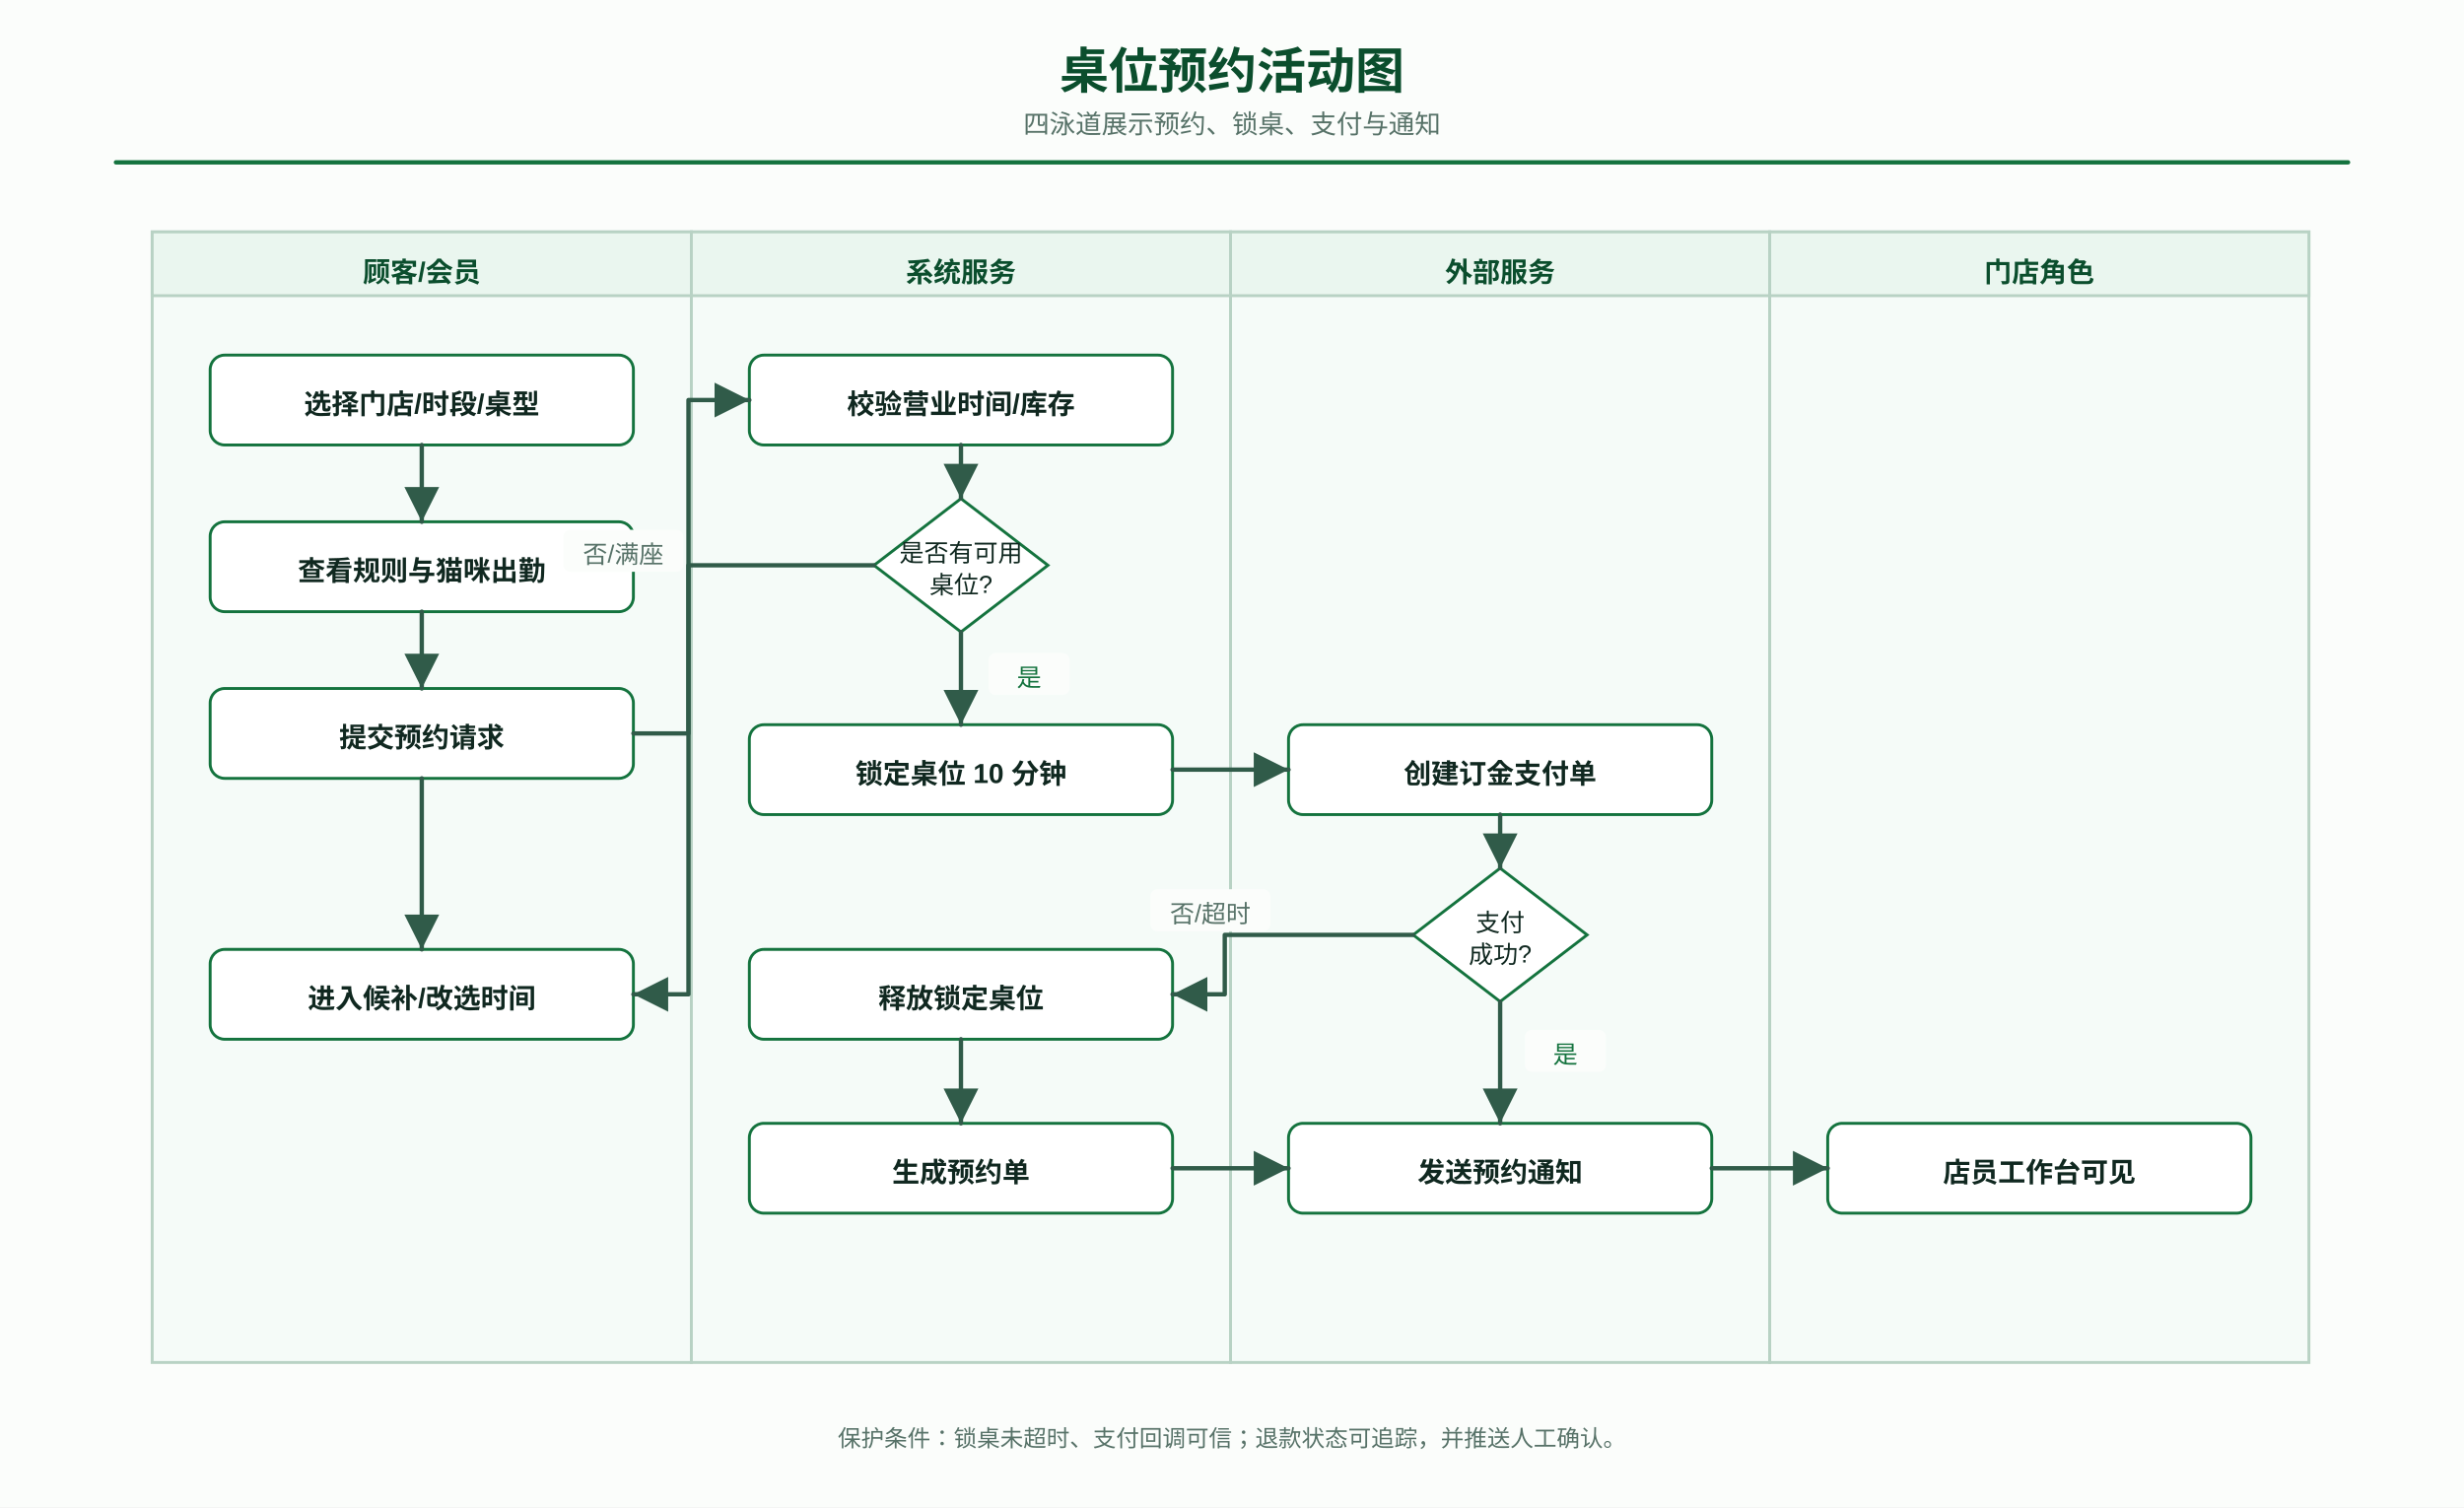
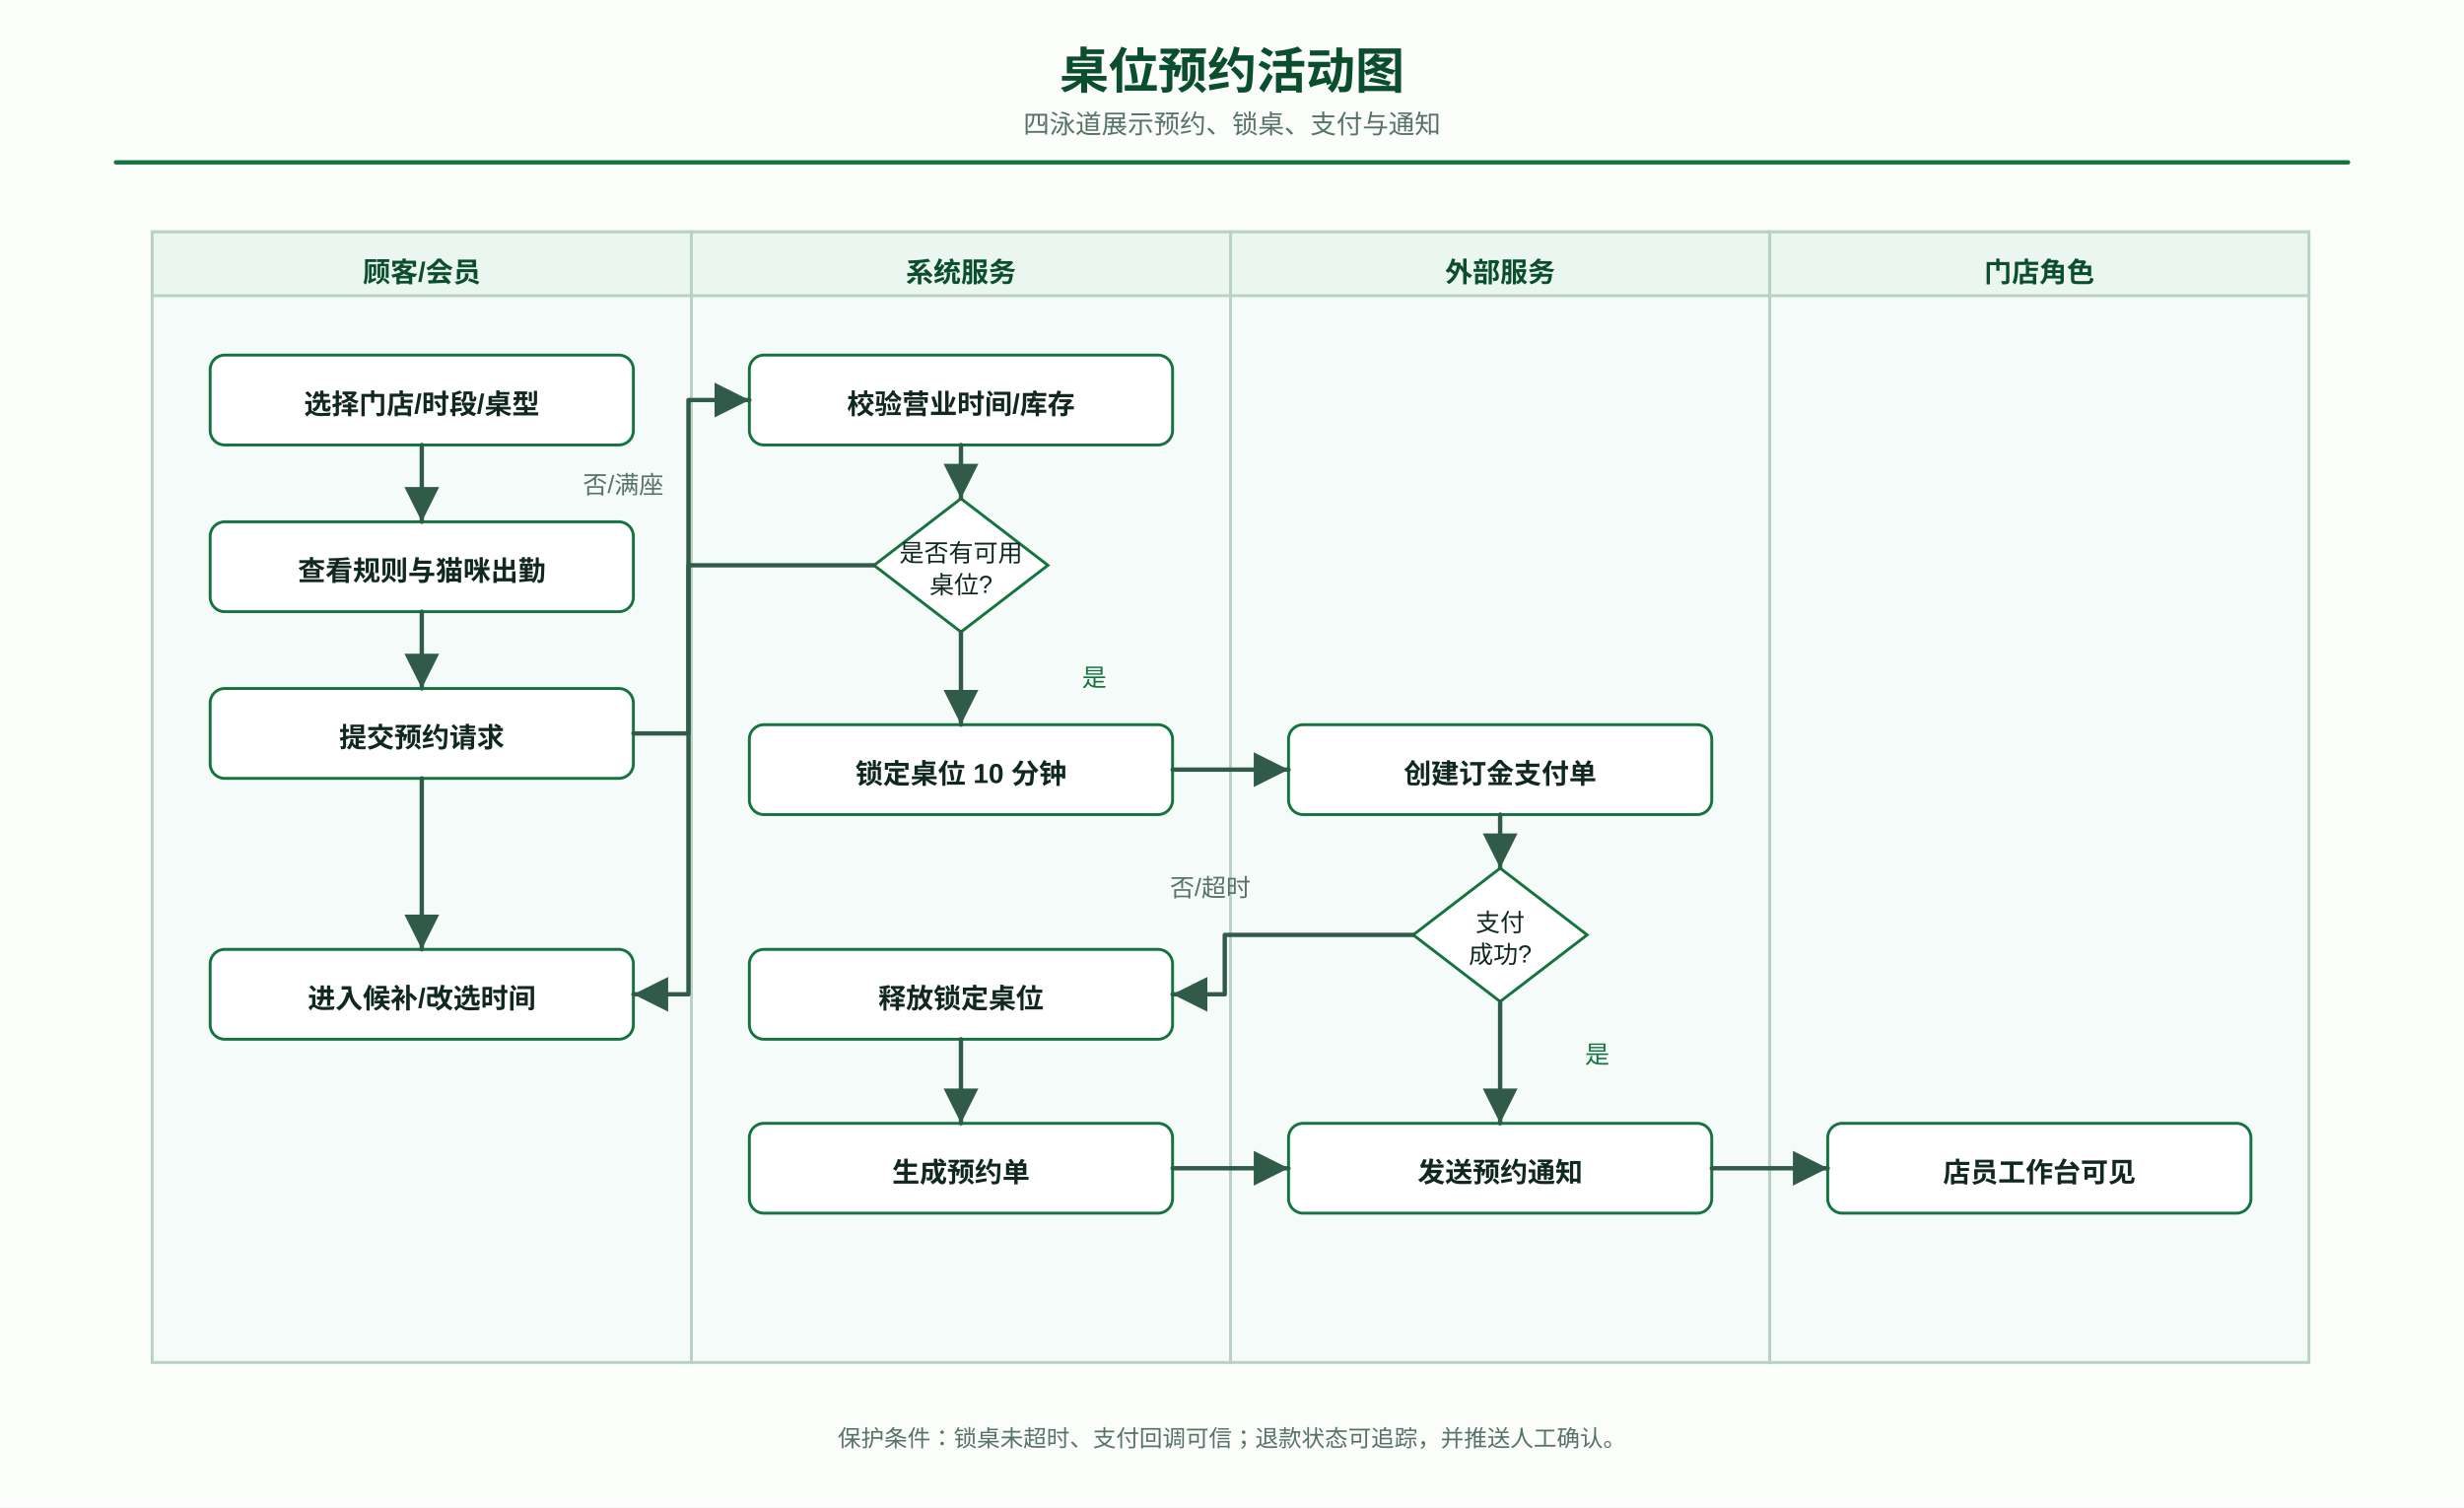
<svg xmlns="http://www.w3.org/2000/svg" width="1700" height="1040" viewBox="0 0 1700 1040">
  <defs>
    <marker id="arrow" markerWidth="12" markerHeight="12" refX="10" refY="6" orient="auto" markerUnits="strokeWidth">
      <path d="M2,2 L10,6 L2,10 Z" fill="#305B49" />
    </marker>
    <marker id="arrowGreen" markerWidth="12" markerHeight="12" refX="10" refY="6" orient="auto" markerUnits="strokeWidth">
      <path d="M2,2 L10,6 L2,10 Z" fill="#14733E" />
    </marker>
  </defs>
  <rect x="0" y="0" width="1700" height="1040" fill="#FBFDFB" />
  <text x="850.0" y="61.0" text-anchor="middle" font-family="Microsoft YaHei, SimHei, Arial" font-size="34" font-weight="700" fill="#0B4E2D">桌位预约活动图</text>
  <text x="850.0" y="92.0" text-anchor="middle" font-family="Microsoft YaHei, SimHei, Arial" font-size="18" font-weight="400" fill="#577268">四泳道展示预约、锁桌、支付与通知</text>
  <polyline points="80.0,112.0 1620.0,112.0" fill="none" stroke="#14733E" stroke-width="3" stroke-linejoin="round" stroke-linecap="round" />
  <rect x="105" y="160" width="372" height="780" fill="#F5FBF8" stroke="#B8D2C4" stroke-width="2" />
  <rect x="105" y="160" width="372" height="44" fill="#EAF6EF" stroke="#B8D2C4" stroke-width="2" />
  <text x="291.0" y="194.5" text-anchor="middle" font-family="Microsoft YaHei, SimHei, Arial" font-size="19" font-weight="700" fill="#0B4E2D">顾客/会员</text>
  <rect x="477" y="160" width="372" height="780" fill="#F5FBF8" stroke="#B8D2C4" stroke-width="2" />
  <rect x="477" y="160" width="372" height="44" fill="#EAF6EF" stroke="#B8D2C4" stroke-width="2" />
  <text x="663.0" y="194.5" text-anchor="middle" font-family="Microsoft YaHei, SimHei, Arial" font-size="19" font-weight="700" fill="#0B4E2D">系统服务</text>
  <rect x="849" y="160" width="372" height="780" fill="#F5FBF8" stroke="#B8D2C4" stroke-width="2" />
  <rect x="849" y="160" width="372" height="44" fill="#EAF6EF" stroke="#B8D2C4" stroke-width="2" />
  <text x="1035.0" y="194.5" text-anchor="middle" font-family="Microsoft YaHei, SimHei, Arial" font-size="19" font-weight="700" fill="#0B4E2D">外部服务</text>
  <rect x="1221" y="160" width="372" height="780" fill="#F5FBF8" stroke="#B8D2C4" stroke-width="2" />
  <rect x="1221" y="160" width="372" height="44" fill="#EAF6EF" stroke="#B8D2C4" stroke-width="2" />
  <text x="1407.0" y="194.5" text-anchor="middle" font-family="Microsoft YaHei, SimHei, Arial" font-size="19" font-weight="700" fill="#0B4E2D">门店角色</text>
  <rect x="145" y="245" width="292" height="62" rx="10" fill="#FFFFFF" stroke="#14733E" stroke-width="2" />
  <text x="291.0" y="285.5" text-anchor="middle" font-family="Microsoft YaHei, SimHei, Arial" font-size="19" font-weight="700" fill="#102820">选择门店/时段/桌型</text>
  <rect x="145" y="360" width="292" height="62" rx="10" fill="#FFFFFF" stroke="#14733E" stroke-width="2" />
  <text x="291.0" y="400.5" text-anchor="middle" font-family="Microsoft YaHei, SimHei, Arial" font-size="19" font-weight="700" fill="#102820">查看规则与猫咪出勤</text>
  <rect x="145" y="475" width="292" height="62" rx="10" fill="#FFFFFF" stroke="#14733E" stroke-width="2" />
  <text x="291.0" y="515.5" text-anchor="middle" font-family="Microsoft YaHei, SimHei, Arial" font-size="19" font-weight="700" fill="#102820">提交预约请求</text>
  <rect x="145" y="655" width="292" height="62" rx="10" fill="#FFFFFF" stroke="#14733E" stroke-width="2" />
  <text x="291.0" y="695.5" text-anchor="middle" font-family="Microsoft YaHei, SimHei, Arial" font-size="19" font-weight="700" fill="#102820">进入候补/改选时间</text>
  <rect x="517" y="245" width="292" height="62" rx="10" fill="#FFFFFF" stroke="#14733E" stroke-width="2" />
  <text x="663.0" y="285.5" text-anchor="middle" font-family="Microsoft YaHei, SimHei, Arial" font-size="19" font-weight="700" fill="#102820">校验营业时间/库存</text>
  <polygon points="663.0,344.0 723.0,390.0 663.0,436.0 603.0,390.0" fill="#FFFFFF" stroke="#14733E" stroke-width="2" />
  <text x="663.0" y="387.5" text-anchor="middle" font-family="Microsoft YaHei, SimHei, Arial" font-size="17" font-weight="400" fill="#102820">是否有可用</text>
  <text x="663.0" y="409.5" text-anchor="middle" font-family="Microsoft YaHei, SimHei, Arial" font-size="17" font-weight="400" fill="#102820">桌位?</text>
  <rect x="517" y="500" width="292" height="62" rx="10" fill="#FFFFFF" stroke="#14733E" stroke-width="2" />
  <text x="663.0" y="540.5" text-anchor="middle" font-family="Microsoft YaHei, SimHei, Arial" font-size="19" font-weight="700" fill="#102820">锁定桌位 10 分钟</text>
  <rect x="517" y="655" width="292" height="62" rx="10" fill="#FFFFFF" stroke="#14733E" stroke-width="2" />
  <text x="663.0" y="695.5" text-anchor="middle" font-family="Microsoft YaHei, SimHei, Arial" font-size="19" font-weight="700" fill="#102820">释放锁定桌位</text>
  <rect x="517" y="775" width="292" height="62" rx="10" fill="#FFFFFF" stroke="#14733E" stroke-width="2" />
  <text x="663.0" y="815.5" text-anchor="middle" font-family="Microsoft YaHei, SimHei, Arial" font-size="19" font-weight="700" fill="#102820">生成预约单</text>
  <rect x="889" y="500" width="292" height="62" rx="10" fill="#FFFFFF" stroke="#14733E" stroke-width="2" />
  <text x="1035.0" y="540.5" text-anchor="middle" font-family="Microsoft YaHei, SimHei, Arial" font-size="19" font-weight="700" fill="#102820">创建订金支付单</text>
  <polygon points="1035.0,599.0 1095.0,645.0 1035.0,691.0 975.0,645.0" fill="#FFFFFF" stroke="#14733E" stroke-width="2" />
  <text x="1035.0" y="642.5" text-anchor="middle" font-family="Microsoft YaHei, SimHei, Arial" font-size="17" font-weight="400" fill="#102820">支付</text>
  <text x="1035.0" y="664.5" text-anchor="middle" font-family="Microsoft YaHei, SimHei, Arial" font-size="17" font-weight="400" fill="#102820">成功?</text>
  <rect x="889" y="775" width="292" height="62" rx="10" fill="#FFFFFF" stroke="#14733E" stroke-width="2" />
  <text x="1035.0" y="815.5" text-anchor="middle" font-family="Microsoft YaHei, SimHei, Arial" font-size="19" font-weight="700" fill="#102820">发送预约通知</text>
  <rect x="1261" y="775" width="292" height="62" rx="10" fill="#FFFFFF" stroke="#14733E" stroke-width="2" />
  <text x="1407.0" y="815.5" text-anchor="middle" font-family="Microsoft YaHei, SimHei, Arial" font-size="19" font-weight="700" fill="#102820">店员工作台可见</text>
  <polyline points="291.0,307.0 291.0,360.0" fill="none" stroke="#305B49" stroke-width="3" stroke-linejoin="round" stroke-linecap="round" marker-end="url(#arrow)" />
  <polyline points="291.0,422.0 291.0,475.0" fill="none" stroke="#305B49" stroke-width="3" stroke-linejoin="round" stroke-linecap="round" marker-end="url(#arrow)" />
  <polyline points="291.0,537.0 291.0,655.0" fill="none" stroke="#305B49" stroke-width="3" stroke-linejoin="round" stroke-linecap="round" marker-end="url(#arrow)" />
  <polyline points="437.0,506.0 475.0,506.0 475.0,276.0 517.0,276.0" fill="none" stroke="#305B49" stroke-width="3" stroke-linejoin="round" stroke-linecap="round" marker-end="url(#arrow)" />
  <polyline points="663.0,307.0 663.0,344.0" fill="none" stroke="#305B49" stroke-width="3" stroke-linejoin="round" stroke-linecap="round" marker-end="url(#arrow)" />
  <polyline points="663.0,436.0 663.0,500.0" fill="none" stroke="#305B49" stroke-width="3" stroke-linejoin="round" stroke-linecap="round" marker-end="url(#arrow)" />
-   <text x="710.0" y="473.5" text-anchor="middle" font-family="Microsoft YaHei, SimHei, Arial" font-size="17" font-weight="400" fill="#14733E">是</text>
+   <text x="755.0" y="473.5" text-anchor="middle" font-family="Microsoft YaHei, SimHei, Arial" font-size="17" font-weight="400" fill="#14733E">是</text>
  <polyline points="603.0,390.0 475.0,390.0 475.0,686.0 437.0,686.0" fill="none" stroke="#305B49" stroke-width="3" stroke-linejoin="round" stroke-linecap="round" marker-end="url(#arrow)" />
-   <text x="430.0" y="388.5" text-anchor="middle" font-family="Microsoft YaHei, SimHei, Arial" font-size="17" font-weight="400" fill="#577268">否/满座</text>
+   <text x="430.0" y="340.5" text-anchor="middle" font-family="Microsoft YaHei, SimHei, Arial" font-size="17" font-weight="400" fill="#577268">否/满座</text>
  <polyline points="809.0,531.0 889.0,531.0" fill="none" stroke="#305B49" stroke-width="3" stroke-linejoin="round" stroke-linecap="round" marker-end="url(#arrow)" />
  <polyline points="1035.0,562.0 1035.0,599.0" fill="none" stroke="#305B49" stroke-width="3" stroke-linejoin="round" stroke-linecap="round" marker-end="url(#arrow)" />
  <polyline points="1035.0,691.0 1035.0,775.0" fill="none" stroke="#305B49" stroke-width="3" stroke-linejoin="round" stroke-linecap="round" marker-end="url(#arrow)" />
-   <text x="1080.0" y="733.5" text-anchor="middle" font-family="Microsoft YaHei, SimHei, Arial" font-size="17" font-weight="400" fill="#14733E">是</text>
+   <text x="1102.0" y="733.5" text-anchor="middle" font-family="Microsoft YaHei, SimHei, Arial" font-size="17" font-weight="400" fill="#14733E">是</text>
  <polyline points="975.0,645.0 845.0,645.0 845.0,686.0 809.0,686.0" fill="none" stroke="#305B49" stroke-width="3" stroke-linejoin="round" stroke-linecap="round" marker-end="url(#arrow)" />
-   <text x="835.0" y="636.5" text-anchor="middle" font-family="Microsoft YaHei, SimHei, Arial" font-size="17" font-weight="400" fill="#577268">否/超时</text>
+   <text x="835.0" y="618.5" text-anchor="middle" font-family="Microsoft YaHei, SimHei, Arial" font-size="17" font-weight="400" fill="#577268">否/超时</text>
  <polyline points="663.0,717.0 663.0,775.0" fill="none" stroke="#305B49" stroke-width="3" stroke-linejoin="round" stroke-linecap="round" marker-end="url(#arrow)" />
  <polyline points="809.0,806.0 889.0,806.0" fill="none" stroke="#305B49" stroke-width="3" stroke-linejoin="round" stroke-linecap="round" marker-end="url(#arrow)" />
  <polyline points="1181.0,806.0 1261.0,806.0" fill="none" stroke="#305B49" stroke-width="3" stroke-linejoin="round" stroke-linecap="round" marker-end="url(#arrow)" />
  <text x="850.0" y="998.0" text-anchor="middle" font-family="Microsoft YaHei, SimHei, Arial" font-size="16" font-weight="400" fill="#577268">保护条件：锁桌未超时、支付回调可信；退款状态可追踪，并推送人工确认。</text>
-   <rect x="682.0" y="450.5" width="56.0" height="29.0" rx="5" fill="#FBFDFB" stroke="none" />
-   <text x="710.0" y="473.5" text-anchor="middle" font-family="Microsoft YaHei, SimHei, Arial" font-size="17" font-weight="400" fill="#14733E">是</text>
-   <rect x="388.6" y="365.5" width="82.9" height="29.0" rx="5" fill="#FBFDFB" stroke="none" />
-   <text x="430.0" y="388.5" text-anchor="middle" font-family="Microsoft YaHei, SimHei, Arial" font-size="17" font-weight="400" fill="#577268">否/满座</text>
-   <rect x="1052.0" y="710.5" width="56.0" height="29.0" rx="5" fill="#FBFDFB" stroke="none" />
-   <text x="1080.0" y="733.5" text-anchor="middle" font-family="Microsoft YaHei, SimHei, Arial" font-size="17" font-weight="400" fill="#14733E">是</text>
-   <rect x="793.6" y="613.5" width="82.9" height="29.0" rx="5" fill="#FBFDFB" stroke="none" />
-   <text x="835.0" y="636.5" text-anchor="middle" font-family="Microsoft YaHei, SimHei, Arial" font-size="17" font-weight="400" fill="#577268">否/超时</text>
</svg>
